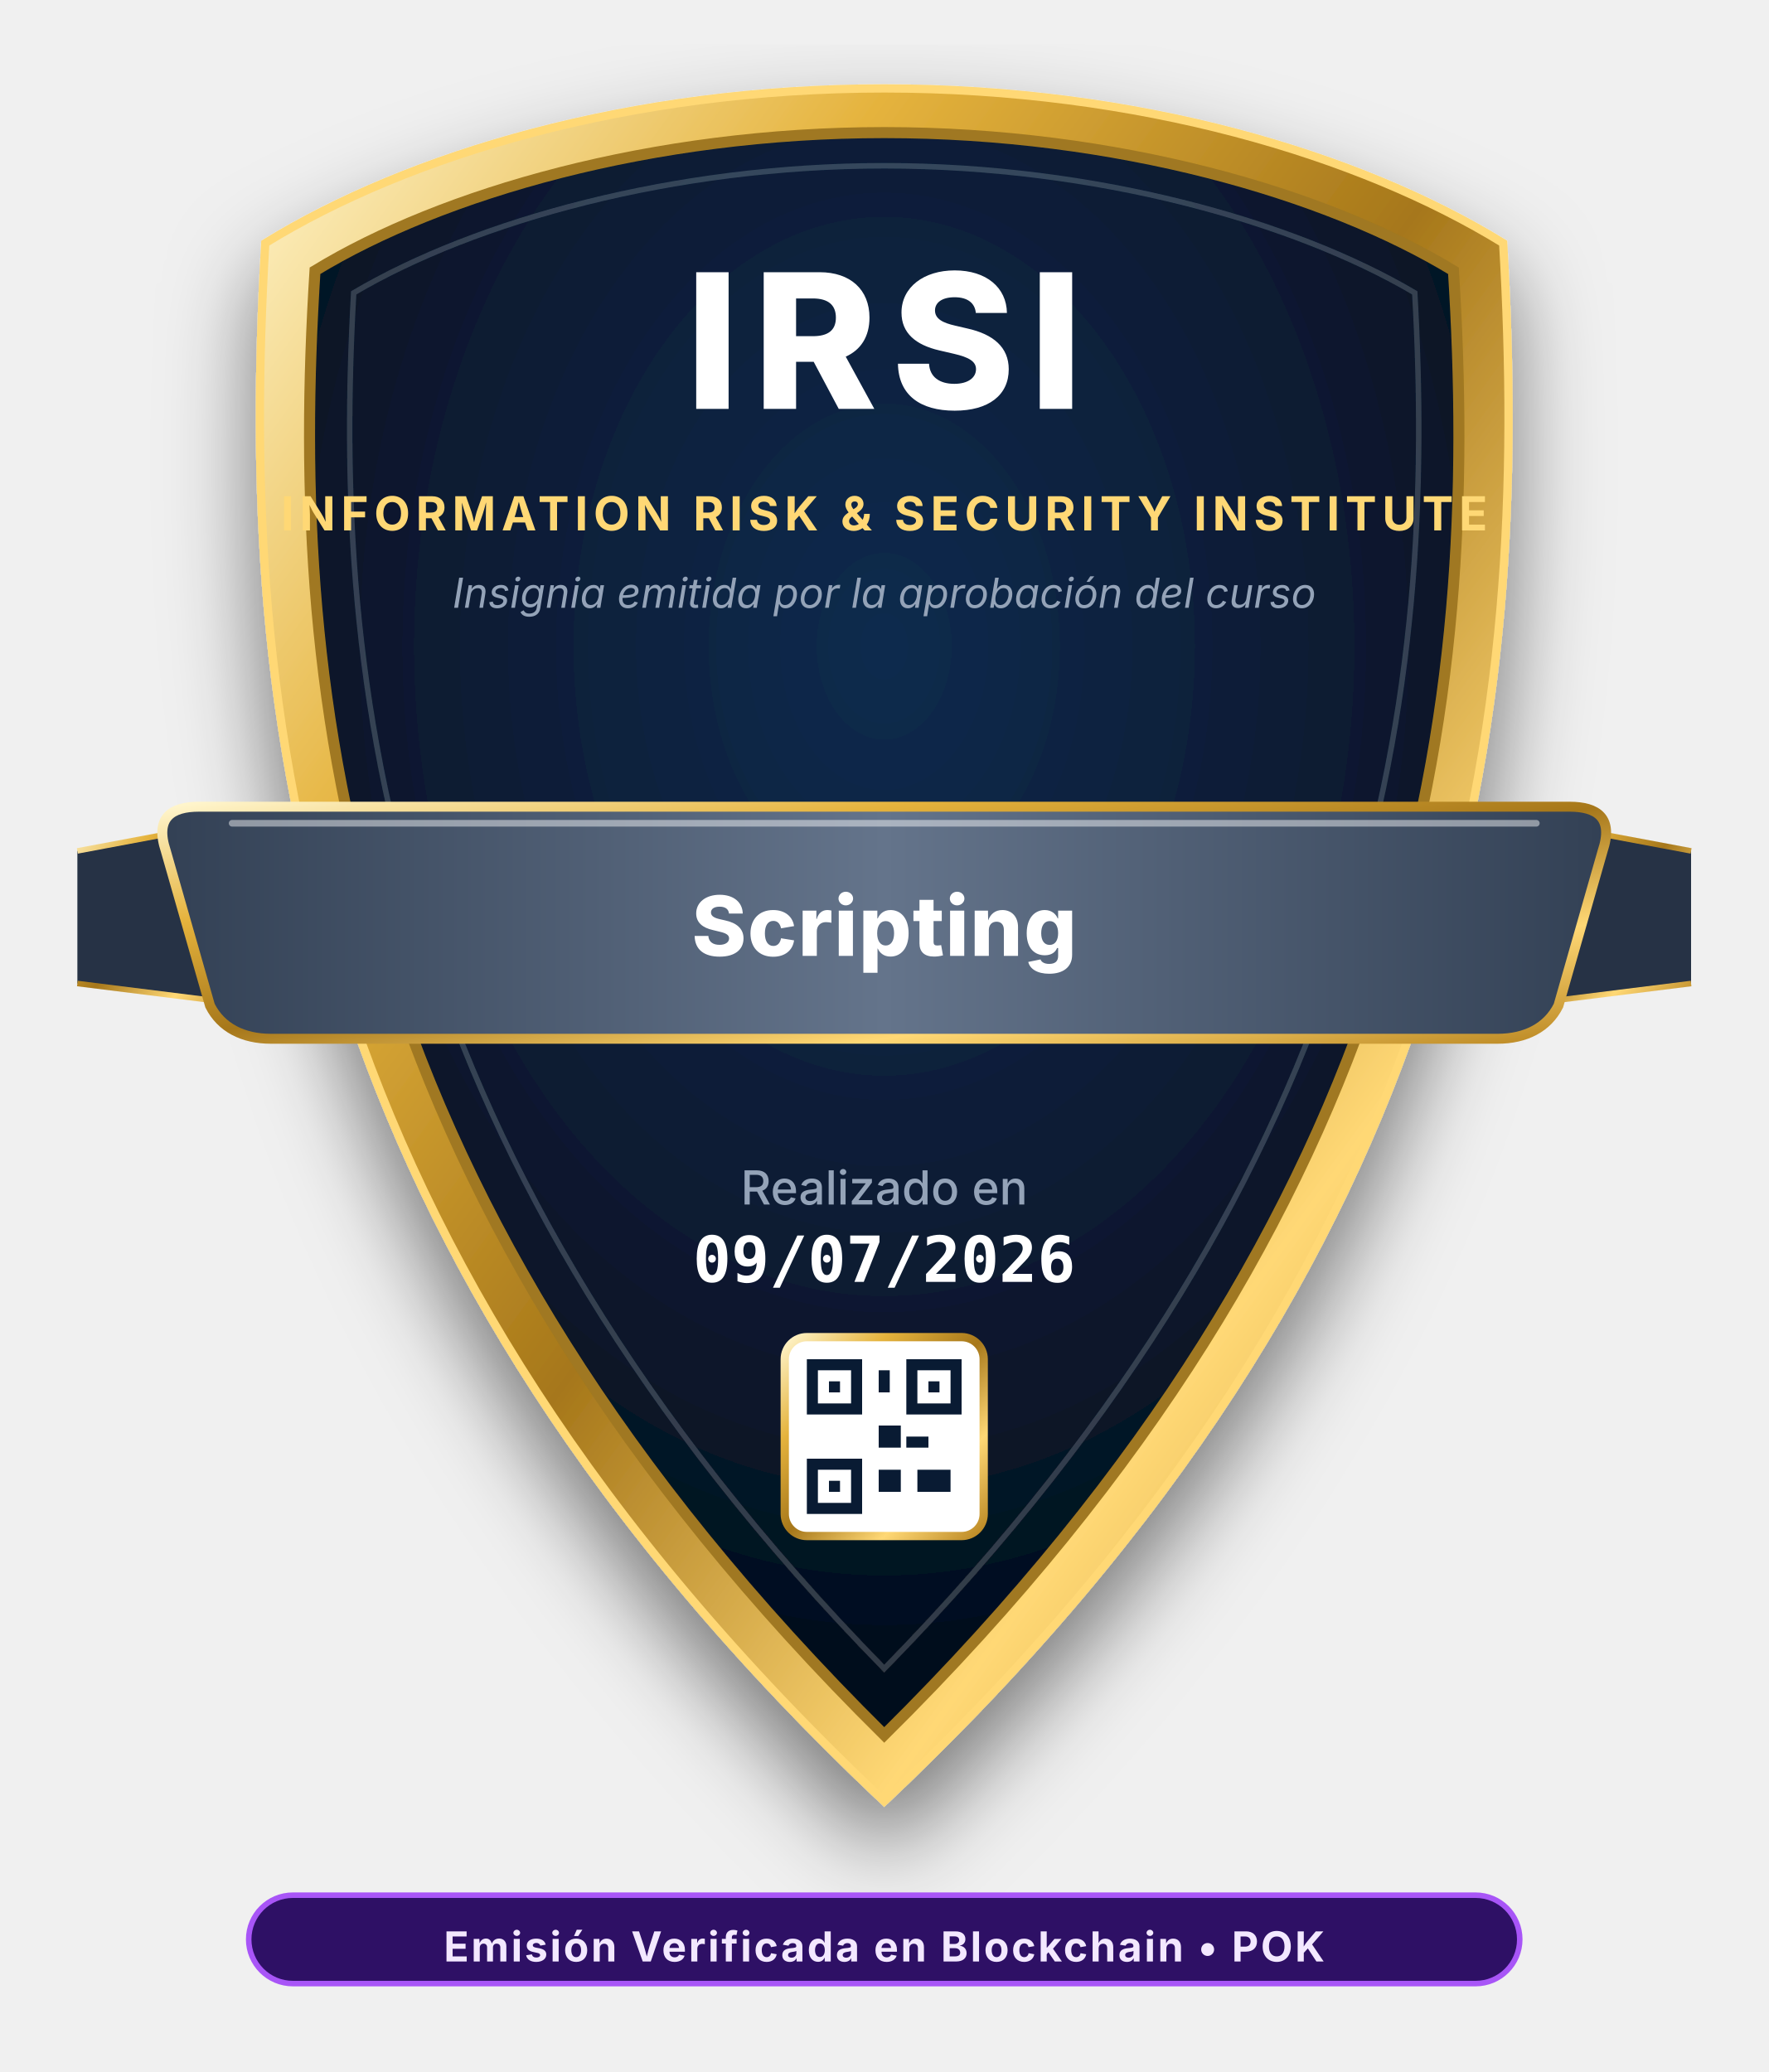
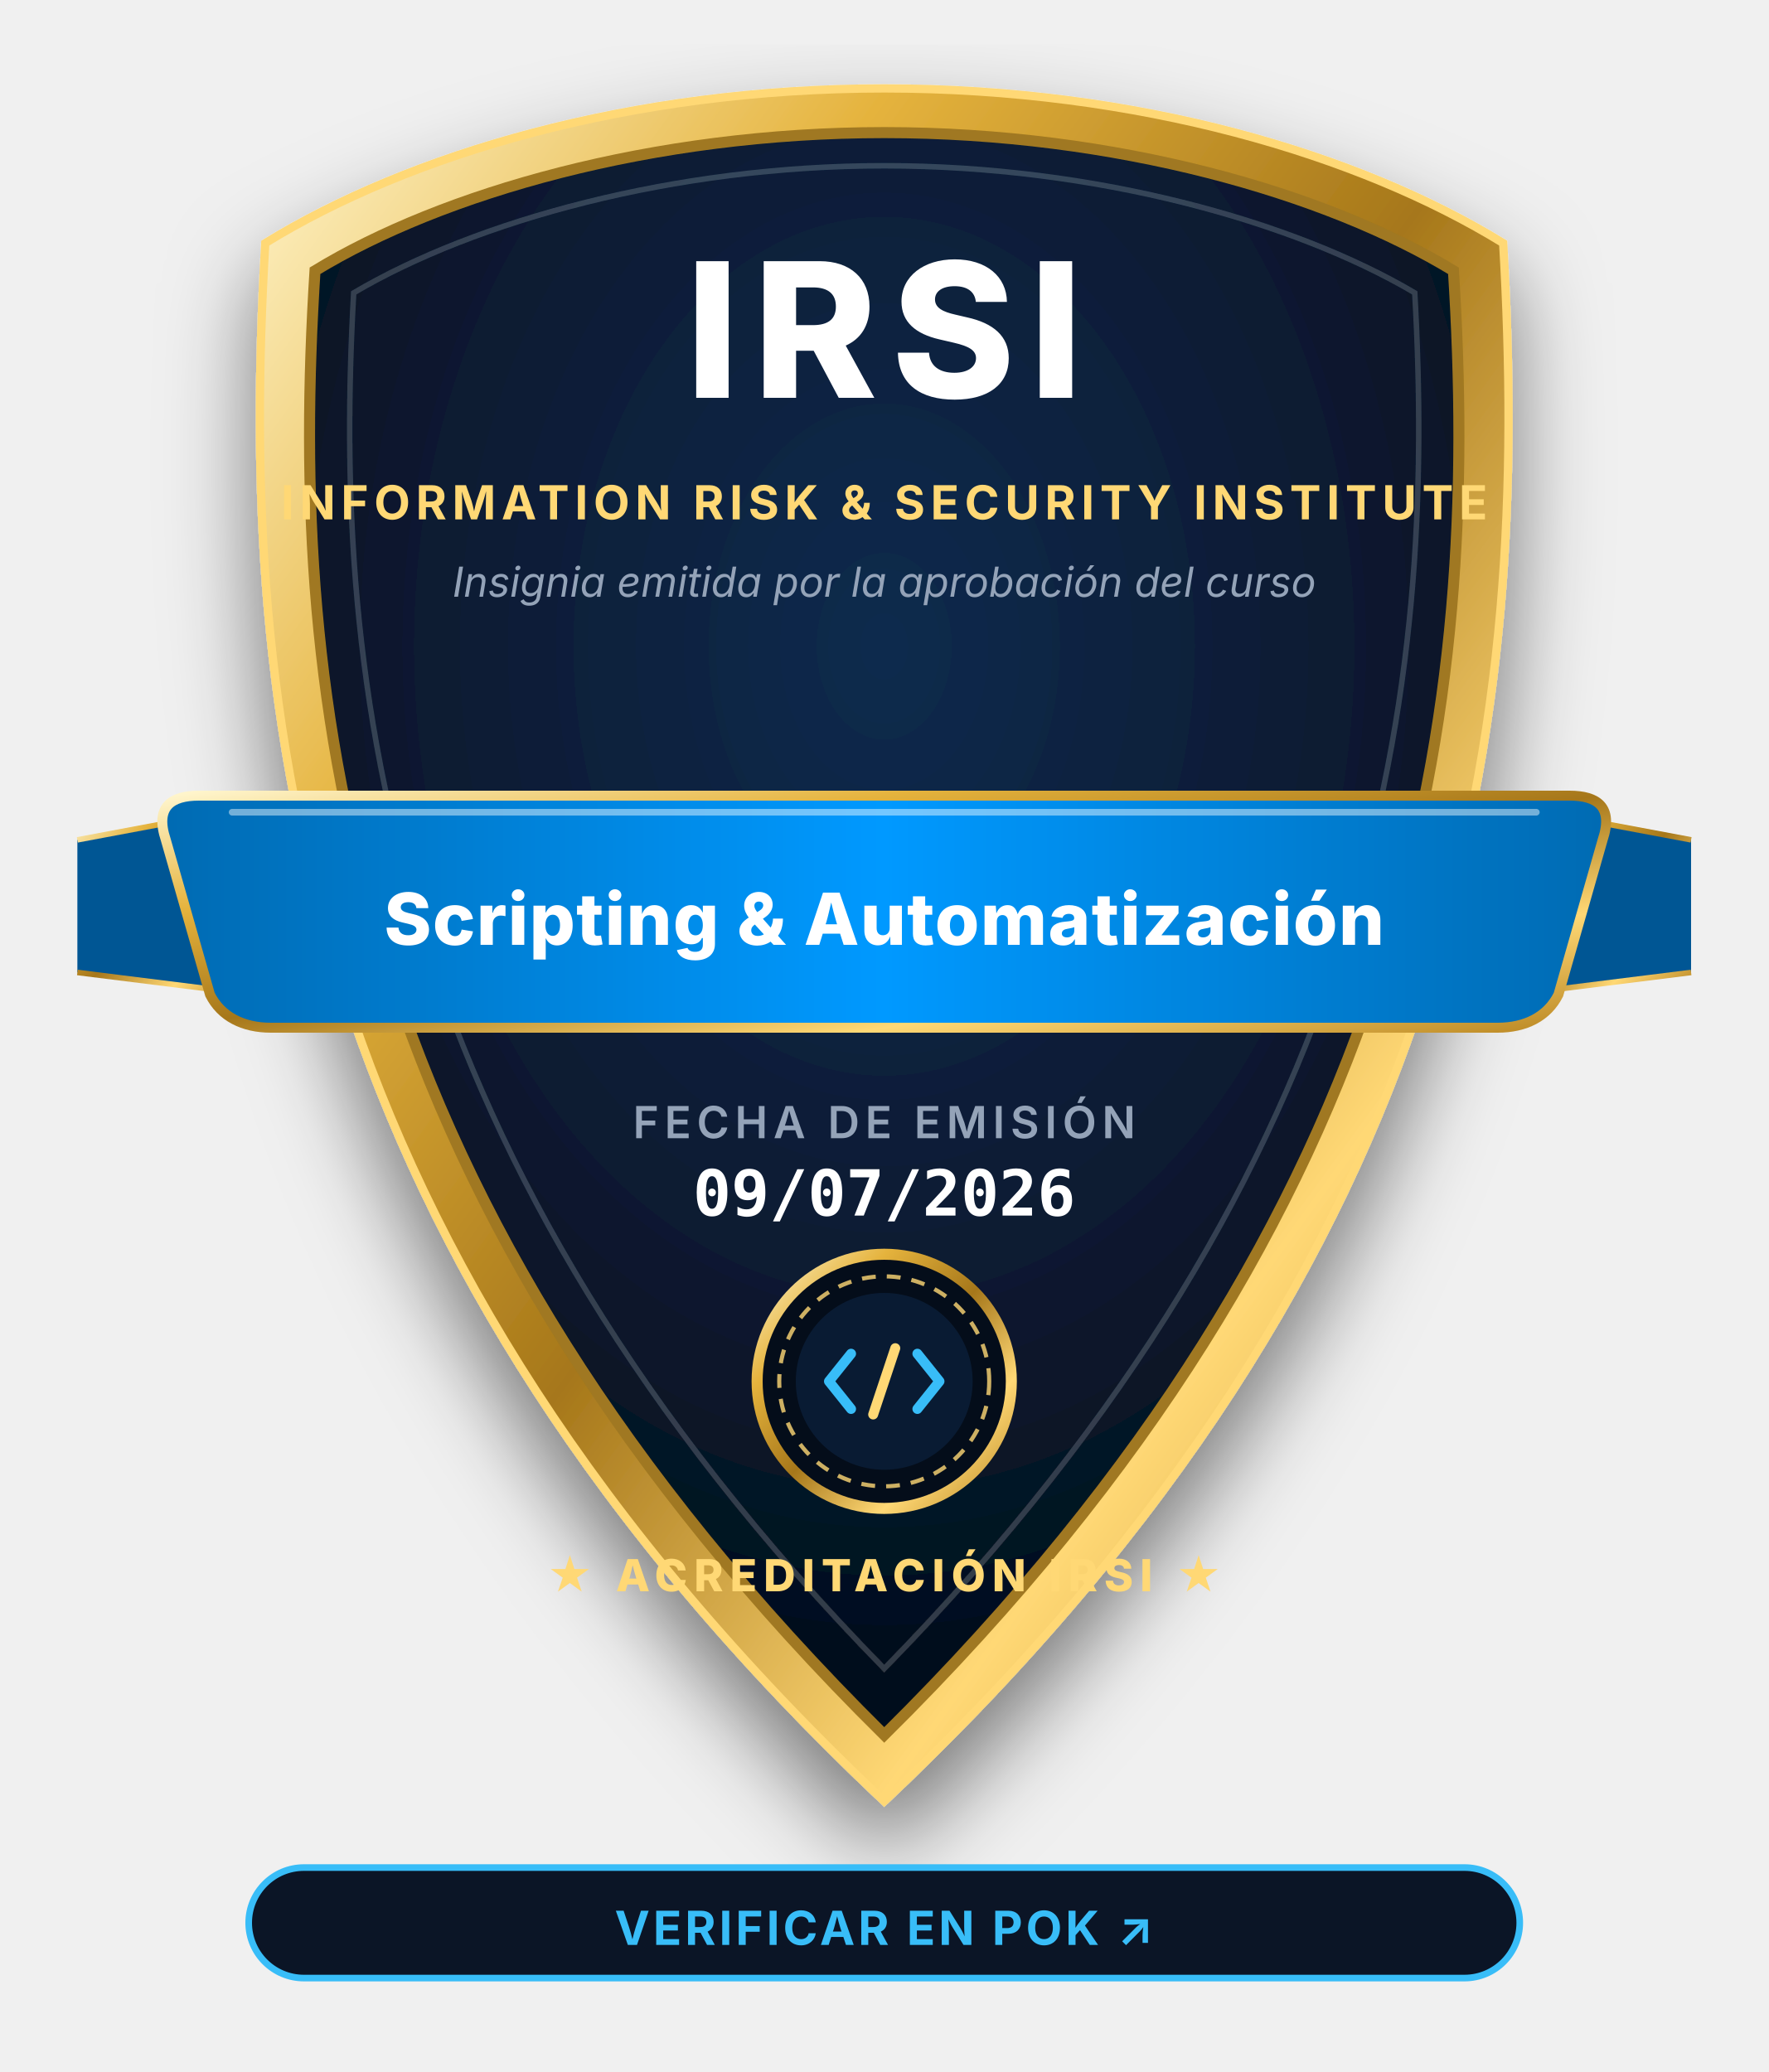
<svg xmlns="http://www.w3.org/2000/svg" viewBox="0 0 320 375" width="320" height="375">
  <defs>
    <linearGradient id="goldGrad_badge_scripting" x1="0%" y1="0%" x2="100%" y2="100%">
      <stop offset="0%" stop-color="#fff5cc" />
      <stop offset="25%" stop-color="#e5b33d" />
      <stop offset="50%" stop-color="#a6771a" />
      <stop offset="75%" stop-color="#ffd875" />
      <stop offset="100%" stop-color="#ba8722" />
    </linearGradient>
    <radialGradient id="shieldBg_badge_scripting" cx="50%" cy="32%" r="68%">
      <stop offset="0%" stop-color="#0f2b4e" />
      <stop offset="55%" stop-color="#091b33" />
      <stop offset="100%" stop-color="#040d1a" />
    </radialGradient>
    <linearGradient id="ribbonGrad_badge_scripting" x1="0%" y1="0%" x2="100%" y2="0%">
-       <stop offset="0%" stop-color="#334155" />
-       <stop offset="50%" stop-color="#64748b" />
-       <stop offset="100%" stop-color="#334155" />
+       <stop offset="0%" stop-color="#006bb3" />
+       <stop offset="50%" stop-color="#0099ff" />
+       <stop offset="100%" stop-color="#006bb3" />
    </linearGradient>
    <filter id="shadow_badge_scripting" x="-10%" y="-10%" width="120%" height="125%">
      <feDropShadow dx="0" dy="8" stdDeviation="8" flood-color="#000000" flood-opacity="0.5" />
    </filter>
  </defs>
  <g filter="url(#shadow_badge_scripting)">
    <path d="M160,16 C206,16 246,28 272,44 C277,130 266,226 160,326 C54,226 43,130 48,44 C74,28 114,16 160,16 Z" fill="url(#goldGrad_badge_scripting)" stroke="#ffd875" stroke-width="1.5" />
    <path d="M160,24 C202,24 240,35 263,49 C268,128 257,218 160,314 C63,218 52,128 57,49 C80,35 118,24 160,24 Z" fill="url(#shieldBg_badge_scripting)" stroke="#a07820" stroke-width="2" />
    <path d="M160,30 C198,30 234,40 256,53 C260,124 250,210 160,302 C70,210 60,124 64,53 C86,40 122,30 160,30 Z" fill="none" stroke="rgba(255,255,255,0.18)" stroke-width="1" />
  </g>
-   <g transform="translate(160, 74)" text-anchor="middle">
+   <g transform="translate(160, 72)" text-anchor="middle">
    <text y="0" font-family="'Plus Jakarta Sans', system-ui, -apple-system, sans-serif" font-size="34" font-weight="800" fill="#ffffff" letter-spacing="2.5">IRSI</text>
    <line x1="-54" y1="10" x2="54" y2="10" stroke="url(#goldGrad_badge_scripting)" stroke-width="1.5" stroke-linecap="round" />
    <text y="22" font-family="'Plus Jakarta Sans', system-ui, -apple-system, sans-serif" font-size="8.5" font-weight="700" fill="#ffd875" letter-spacing="1">INFORMATION RISK &amp; SECURITY INSTITUTE</text>
    <text y="36" font-family="'Plus Jakarta Sans', system-ui, -apple-system, sans-serif" font-size="7.5" font-style="italic" fill="#94a3b8">Insignia emitida por la aprobación del curso</text>
  </g>
-   <g transform="translate(0, 136)">
+   <g transform="translate(0, 134)">
    <polygon points="22,38 46,12 46,46" fill="#040d1a" opacity="0.8" />
-     <polygon points="14,18 46,12 46,46 14,42" fill="#334155" filter="brightness(0.65)" />
+     <polygon points="14,18 46,12 46,46 14,42" fill="#006bb3" filter="brightness(0.65)" />
    <polyline points="14,18 46,12 46,46 14,42" fill="none" stroke="url(#goldGrad_badge_scripting)" stroke-width="1" />
    <polygon points="298,38 274,12 274,46" fill="#040d1a" opacity="0.8" />
-     <polygon points="306,18 274,12 274,46 306,42" fill="#334155" filter="brightness(0.65)" />
+     <polygon points="306,18 274,12 274,46 306,42" fill="#006bb3" filter="brightness(0.65)" />
    <polyline points="306,18 274,12 274,46 306,42" fill="none" stroke="url(#goldGrad_badge_scripting)" stroke-width="1" />
    <path d="M36,10 L284,10 C289,10 292,12 290,18 L282,46 C280,50 276,52 271,52 L49,52 C44,52 40,50 38,46 L30,18 C28,12 31,10 36,10 Z" fill="url(#ribbonGrad_badge_scripting)" stroke="url(#goldGrad_badge_scripting)" stroke-width="1.8" />
    <line x1="42" y1="13" x2="278" y2="13" stroke="rgba(255,255,255,0.45)" stroke-width="1.2" stroke-linecap="round" />
-     <text x="160" y="37" text-anchor="middle" font-family="'Plus Jakarta Sans', system-ui, -apple-system, sans-serif" font-size="15" font-weight="800" fill="#ffffff" letter-spacing="0.2">Scripting</text>
+     <text x="160" y="37" text-anchor="middle" font-family="'Plus Jakarta Sans', system-ui, -apple-system, sans-serif" font-size="13" font-weight="800" fill="#ffffff" letter-spacing="0.2">Scripting &amp; Automatización</text>
  </g>
-   <g transform="translate(160, 228)" text-anchor="middle">
-     <text y="-10" font-family="'Plus Jakarta Sans', system-ui, -apple-system, sans-serif" font-size="8.5" font-weight="500" fill="#94a3b8">Realizado en</text>
-     <text y="4" font-family="'JetBrains Mono', monospace" font-size="11.5" font-weight="700" fill="#ffffff">09/07/2026</text>
-     <g transform="translate(-18, 14)">
-       <rect width="36" height="36" rx="4" fill="#ffffff" stroke="url(#goldGrad_badge_scripting)" stroke-width="1.5" />
-       <rect x="4" y="4" width="10" height="10" fill="#091b33" />
-       <rect x="6" y="6" width="6" height="6" fill="#ffffff" />
-       <rect x="8" y="8" width="2" height="2" fill="#091b33" />
-       <rect x="22" y="4" width="10" height="10" fill="#091b33" />
-       <rect x="24" y="6" width="6" height="6" fill="#ffffff" />
-       <rect x="26" y="8" width="2" height="2" fill="#091b33" />
-       <rect x="4" y="22" width="10" height="10" fill="#091b33" />
-       <rect x="6" y="24" width="6" height="6" fill="#ffffff" />
-       <rect x="8" y="26" width="2" height="2" fill="#091b33" />
-       <rect x="17" y="6" width="2" height="4" fill="#091b33" />
-       <rect x="17" y="16" width="4" height="4" fill="#091b33" />
-       <rect x="22" y="18" width="4" height="2" fill="#091b33" />
-       <rect x="17" y="24" width="4" height="4" fill="#091b33" />
-       <rect x="24" y="24" width="6" height="4" fill="#091b33" />
+   <g transform="translate(160, 206)" text-anchor="middle">
+     <text y="0" font-family="'Plus Jakarta Sans', system-ui, -apple-system, sans-serif" font-size="8" font-weight="600" fill="#94a3b8" letter-spacing="1">FECHA DE EMISIÓN</text>
+     <text y="14" font-family="'JetBrains Mono', monospace" font-size="11.5" font-weight="700" fill="#ffffff">09/07/2026</text>
+     <g transform="translate(0, 44)">
+       <circle cx="0" cy="0" r="23" fill="#040d1a" stroke="url(#goldGrad_badge_scripting)" stroke-width="2" />
+       <circle cx="0" cy="0" r="19" fill="none" stroke="#ffd875" stroke-width="0.75" stroke-dasharray="2.5,2" opacity="0.8" />
+       <circle cx="0" cy="0" r="16" fill="#091b33" />
+       <polyline points="-6,-5 -10,0 -6,5" fill="none" stroke="#38bdf8" stroke-width="1.8" stroke-linecap="round" stroke-linejoin="round" />
+       <polyline points="6,-5 10,0 6,5" fill="none" stroke="#38bdf8" stroke-width="1.8" stroke-linecap="round" stroke-linejoin="round" />
+       <line x1="-2" y1="6" x2="2" y2="-6" stroke="#ffd875" stroke-width="1.8" stroke-linecap="round" />
    </g>
+     <text y="82" font-family="'Plus Jakarta Sans', system-ui, -apple-system, sans-serif" font-size="8" font-weight="800" fill="#ffd875" letter-spacing="1.2">★ ACREDITACIÓN IRSI ★</text>
  </g>
-   <g transform="translate(160, 350)">
-     <rect x="-115" y="-7" width="230" height="16" rx="8" fill="#2e1065" stroke="#a855f7" stroke-width="1" />
-     <text text-anchor="middle" y="5" font-family="'Plus Jakarta Sans', system-ui, -apple-system, sans-serif" font-size="7.5" font-weight="700" fill="#f3e8ff" letter-spacing="0.4">Emisión Verificada en Blockchain • POK</text>
+   <g transform="translate(160, 348)">
+     <rect x="-115" y="-10" width="230" height="20" rx="10" fill="#0b1526" stroke="#38bdf8" stroke-width="1.2" />
+     <text text-anchor="middle" y="4" font-family="'Plus Jakarta Sans', system-ui, -apple-system, sans-serif" font-size="8.5" font-weight="700" fill="#38bdf8" letter-spacing="0.6">VERIFICAR EN POK ↗</text>
  </g>
</svg>
